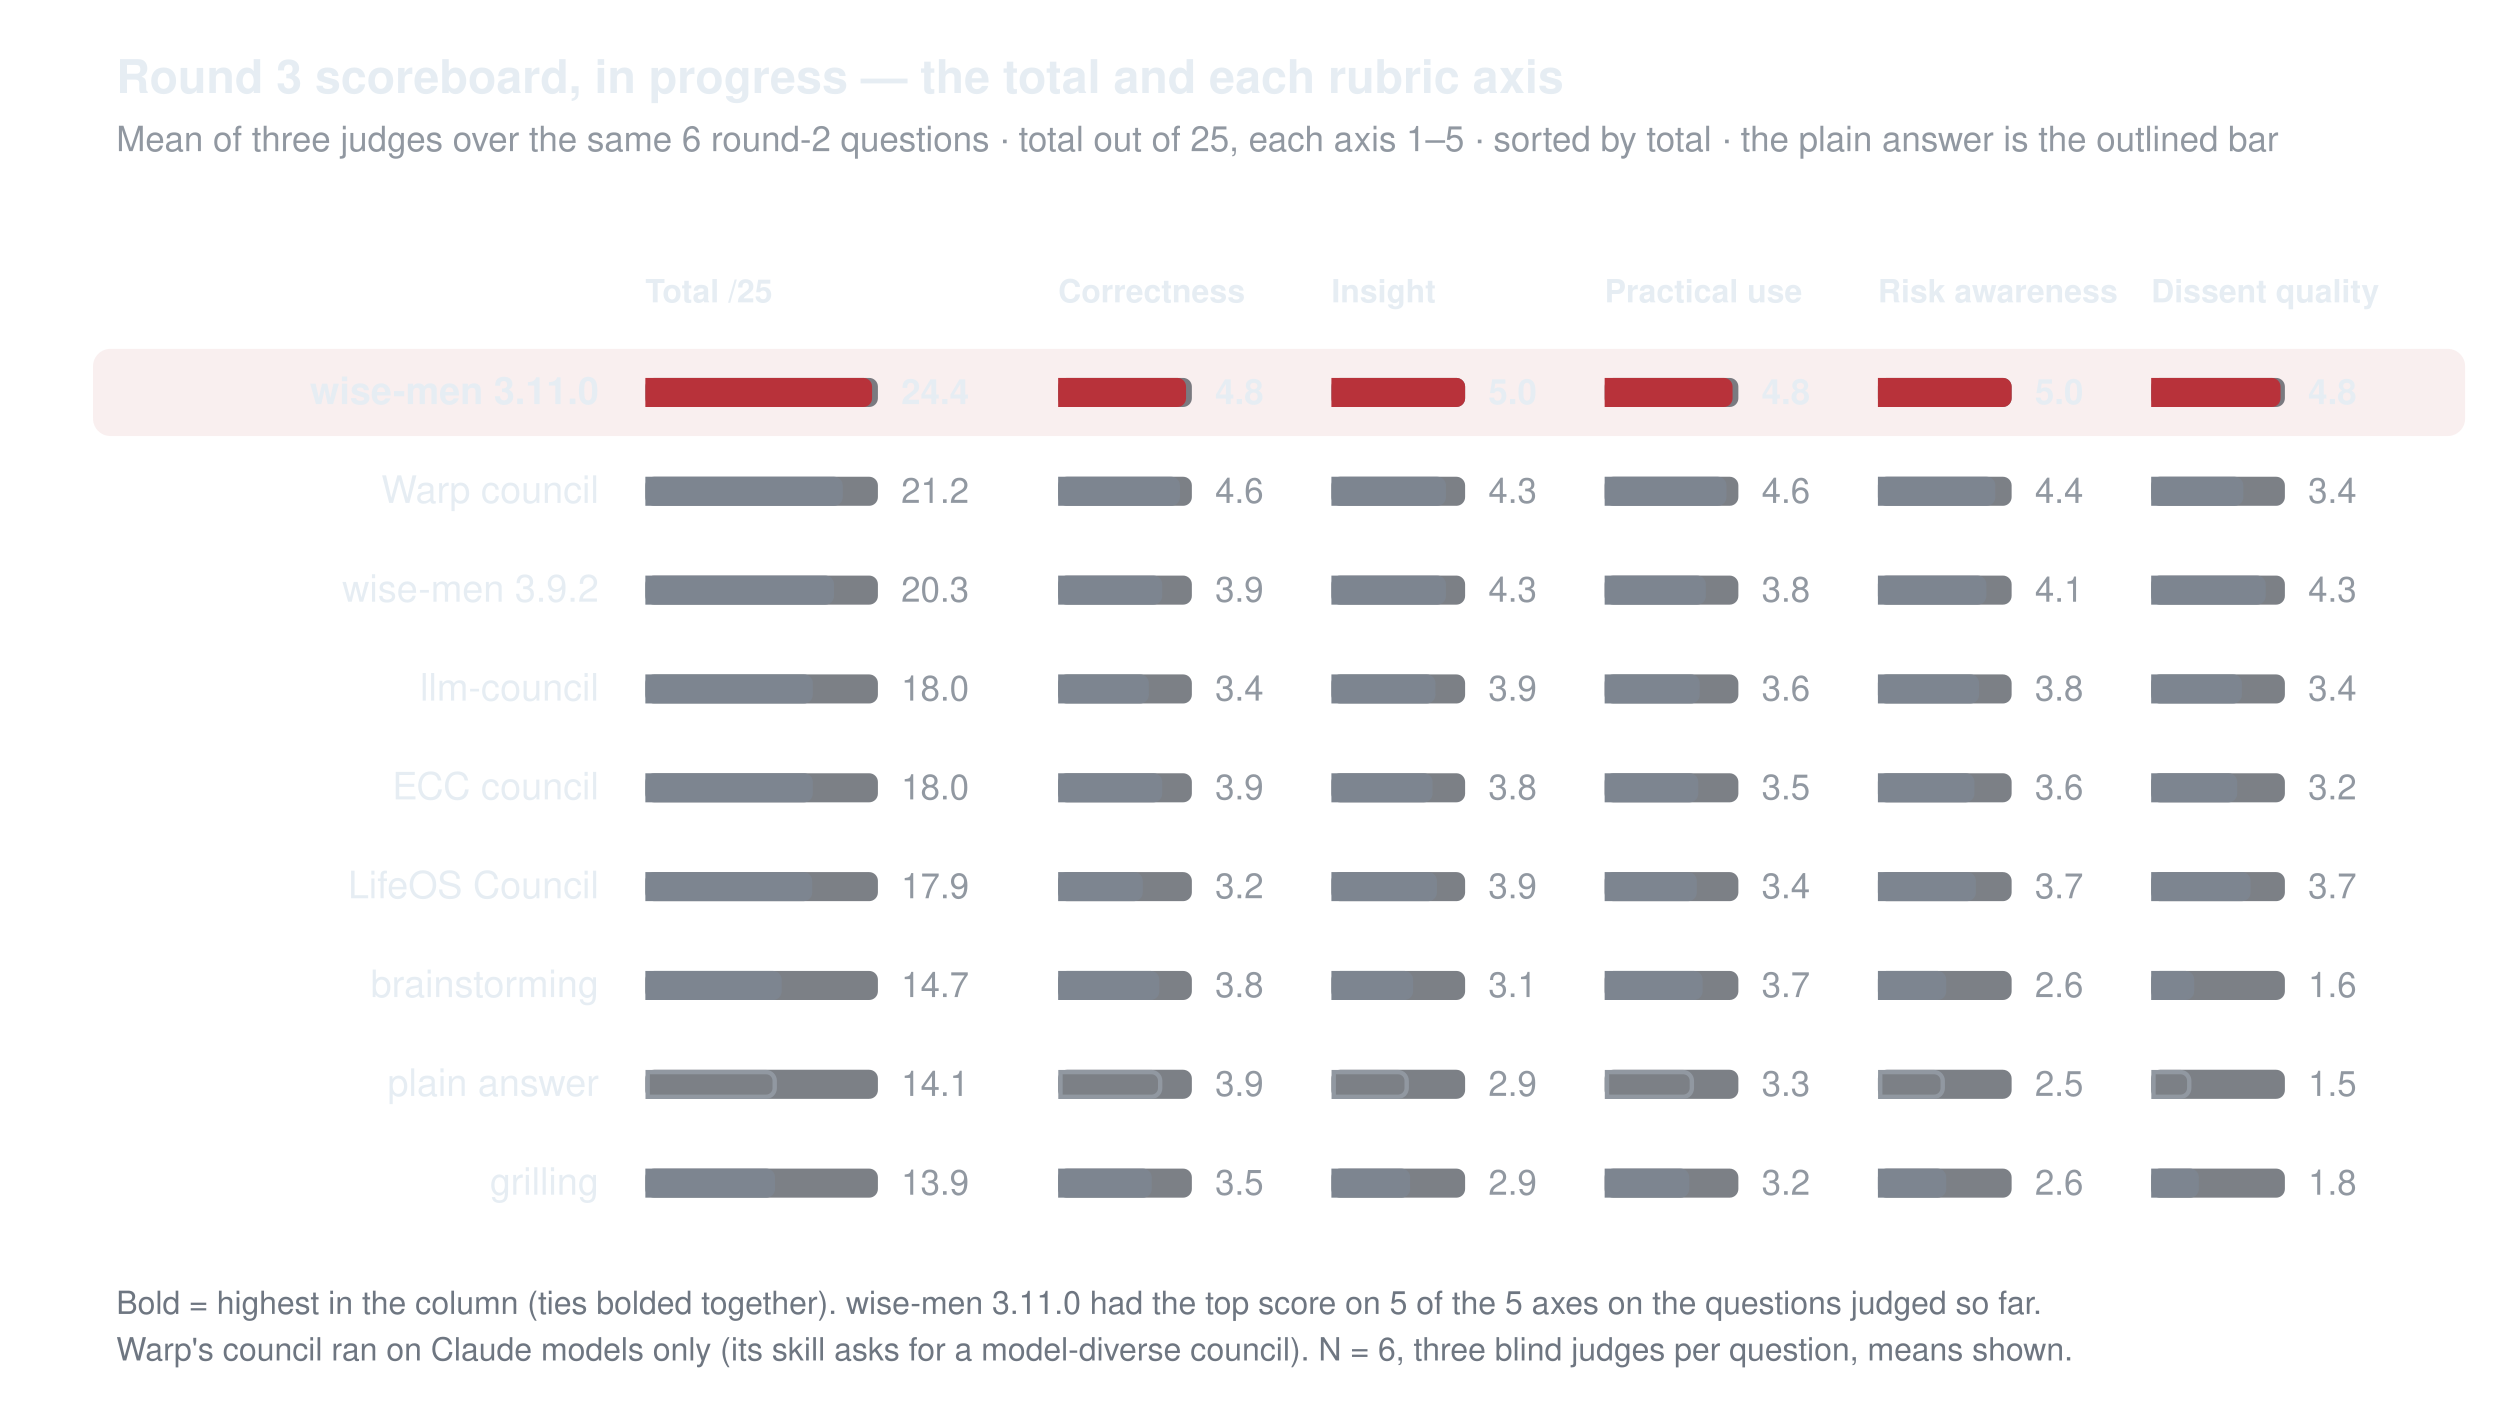
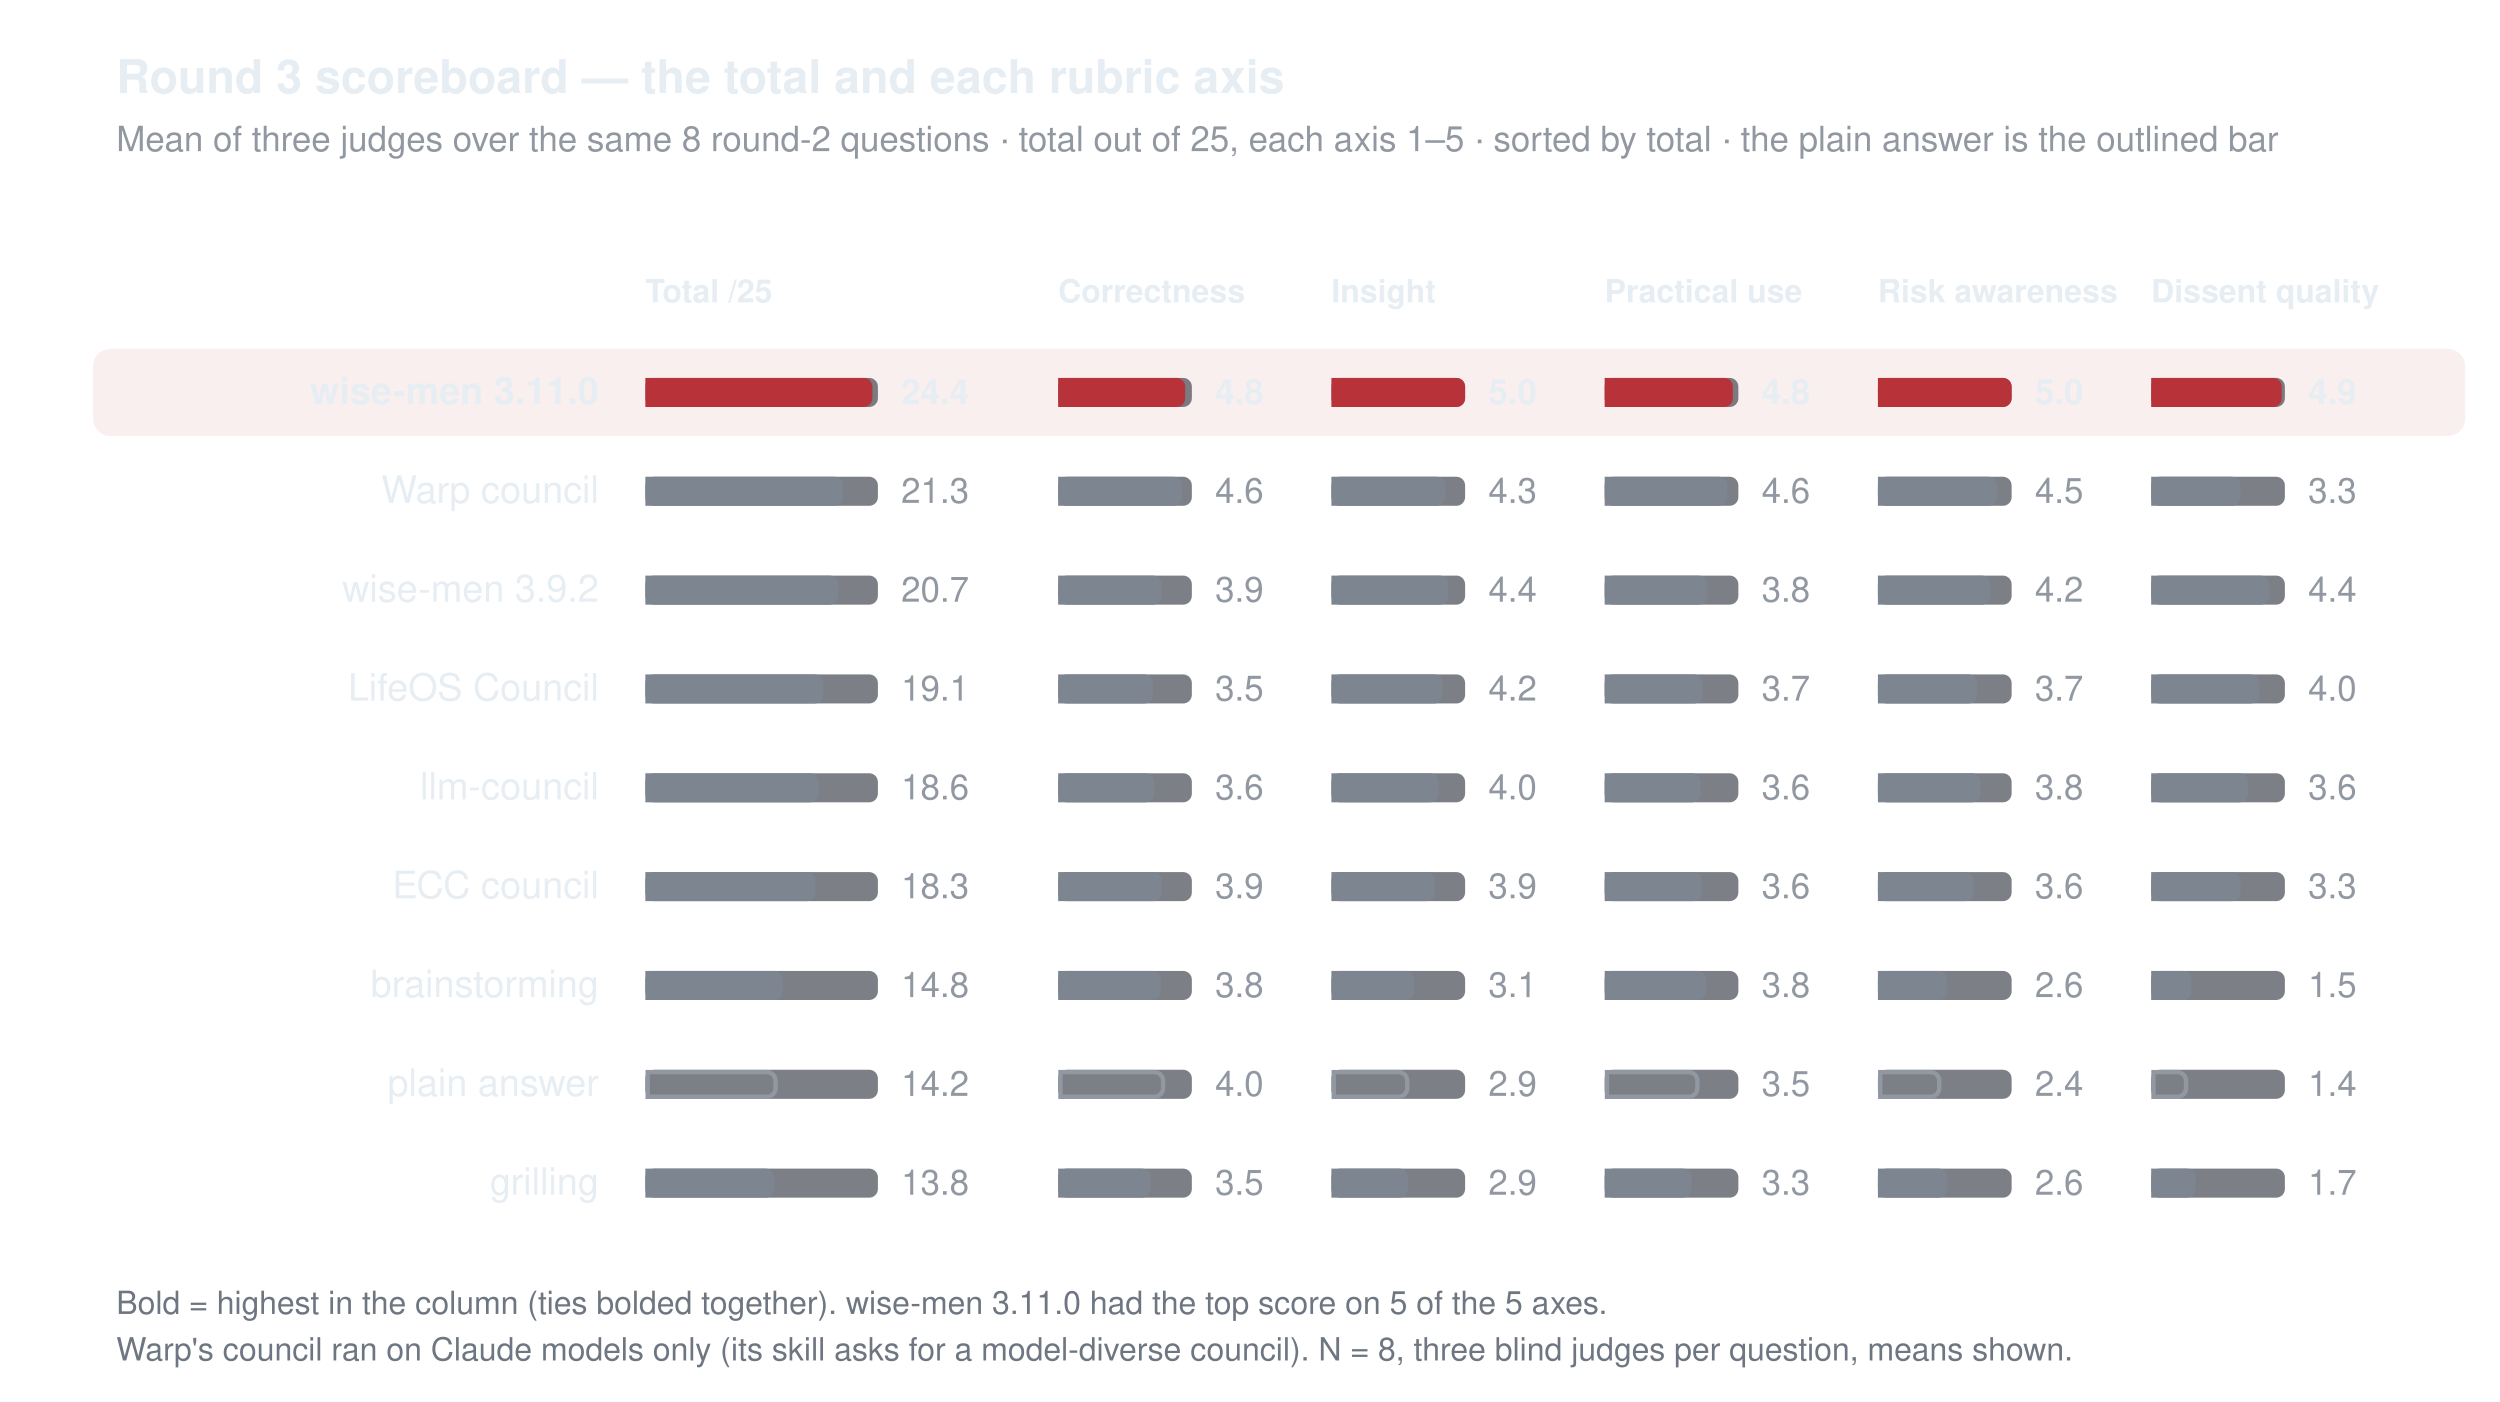
<svg xmlns="http://www.w3.org/2000/svg" viewBox="0 0 860 482" width="860" font-family="-apple-system, BlinkMacSystemFont, 'Segoe UI', Helvetica, Arial, sans-serif">
-   <text x="40" y="32" font-size="16" font-weight="600" fill="#e6edf3" text-anchor="start">Round 3 scoreboard, in progress — the total and each rubric axis</text>
-   <text x="40" y="52" font-size="12" font-weight="400" fill="#9198a1" text-anchor="start">Mean of three judges over the same 6 round-2 questions · total out of 25, each axis 1–5 · sorted by total · the plain answer is the outlined bar</text>
+   <text x="40" y="32" font-size="16" font-weight="600" fill="#e6edf3" text-anchor="start">Round 3 scoreboard — the total and each rubric axis</text>
+   <text x="40" y="52" font-size="12" font-weight="400" fill="#9198a1" text-anchor="start">Mean of three judges over the same 8 round-2 questions · total out of 25, each axis 1–5 · sorted by total · the plain answer is the outlined bar</text>
  <text x="222" y="104" font-size="11" font-weight="600" fill="#e6edf3" text-anchor="start">Total /25</text>
  <text x="364" y="104" font-size="11" font-weight="600" fill="#e6edf3" text-anchor="start">Correctness</text>
  <text x="458" y="104" font-size="11" font-weight="600" fill="#e6edf3" text-anchor="start">Insight</text>
  <text x="552" y="104" font-size="11" font-weight="600" fill="#e6edf3" text-anchor="start">Practical use</text>
  <text x="646" y="104" font-size="11" font-weight="600" fill="#e6edf3" text-anchor="start">Risk awareness</text>
  <text x="740" y="104" font-size="11" font-weight="600" fill="#e6edf3" text-anchor="start">Dissent quality</text>
  <rect x="32" y="120" width="816" height="30" rx="6" fill="#b8323a" fill-opacity="0.08" />
  <text x="206" y="139" font-size="13" font-weight="700" fill="#e6edf3" text-anchor="end">wise-men 3.11.0</text>
  <rect x="222" y="130" width="80" height="10" rx="3" fill="#262c36" fill-opacity="0.6" />
-   <path d="M222,130h75a3,3 0 0 1 3,3v4a3,3 0 0 1 -3,3h-75z" fill="#b8323a" />
+   <path d="M222,130h75.1a3,3 0 0 1 3,3v4a3,3 0 0 1 -3,3h-75.1z" fill="#b8323a" />
  <text x="310" y="139" font-size="12" font-weight="700" fill="#e6edf3" text-anchor="start">24.4</text>
  <rect x="364" y="130" width="46" height="10" rx="3" fill="#262c36" fill-opacity="0.6" />
-   <path d="M364,130h41a3,3 0 0 1 3,3v4a3,3 0 0 1 -3,3h-41z" fill="#b8323a" />
+   <path d="M364,130h40.7a3,3 0 0 1 3,3v4a3,3 0 0 1 -3,3h-40.7z" fill="#b8323a" />
  <text x="418" y="139" font-size="12" font-weight="700" fill="#e6edf3" text-anchor="start">4.8</text>
  <rect x="458" y="130" width="46" height="10" rx="3" fill="#262c36" fill-opacity="0.6" />
  <path d="M458,130h43a3,3 0 0 1 3,3v4a3,3 0 0 1 -3,3h-43z" fill="#b8323a" />
  <text x="512" y="139" font-size="12" font-weight="700" fill="#e6edf3" text-anchor="start">5.0</text>
  <rect x="552" y="130" width="46" height="10" rx="3" fill="#262c36" fill-opacity="0.6" />
-   <path d="M552,130h41a3,3 0 0 1 3,3v4a3,3 0 0 1 -3,3h-41z" fill="#b8323a" />
+   <path d="M552,130h41.1a3,3 0 0 1 3,3v4a3,3 0 0 1 -3,3h-41.1z" fill="#b8323a" />
  <text x="606" y="139" font-size="12" font-weight="700" fill="#e6edf3" text-anchor="start">4.8</text>
  <rect x="646" y="130" width="46" height="10" rx="3" fill="#262c36" fill-opacity="0.6" />
  <path d="M646,130h43a3,3 0 0 1 3,3v4a3,3 0 0 1 -3,3h-43z" fill="#b8323a" />
  <text x="700" y="139" font-size="12" font-weight="700" fill="#e6edf3" text-anchor="start">5.0</text>
  <rect x="740" y="130" width="46" height="10" rx="3" fill="#262c36" fill-opacity="0.6" />
-   <path d="M740,130h41.5a3,3 0 0 1 3,3v4a3,3 0 0 1 -3,3h-41.5z" fill="#b8323a" />
-   <text x="794" y="139" font-size="12" font-weight="700" fill="#e6edf3" text-anchor="start">4.8</text>
+   <path d="M740,130h41.9a3,3 0 0 1 3,3v4a3,3 0 0 1 -3,3h-41.9z" fill="#b8323a" />
+   <text x="794" y="139" font-size="12" font-weight="700" fill="#e6edf3" text-anchor="start">4.9</text>
  <text x="206" y="173" font-size="13" font-weight="500" fill="#e6edf3" text-anchor="end">Warp council</text>
  <rect x="222" y="164" width="80" height="10" rx="3" fill="#262c36" fill-opacity="0.6" />
-   <path d="M222,164h64.9a3,3 0 0 1 3,3v4a3,3 0 0 1 -3,3h-64.9z" fill="#7d8590" />
-   <text x="310" y="173" font-size="12" font-weight="400" fill="#9198a1" text-anchor="start">21.2</text>
+   <path d="M222,164h65a3,3 0 0 1 3,3v4a3,3 0 0 1 -3,3h-65z" fill="#7d8590" />
+   <text x="310" y="173" font-size="12" font-weight="400" fill="#9198a1" text-anchor="start">21.3</text>
  <rect x="364" y="164" width="46" height="10" rx="3" fill="#262c36" fill-opacity="0.6" />
-   <path d="M364,164h38.9a3,3 0 0 1 3,3v4a3,3 0 0 1 -3,3h-38.9z" fill="#7d8590" />
+   <path d="M364,164h39.6a3,3 0 0 1 3,3v4a3,3 0 0 1 -3,3h-39.6z" fill="#7d8590" />
  <text x="418" y="173" font-size="12" font-weight="400" fill="#9198a1" text-anchor="start">4.6</text>
  <rect x="458" y="164" width="46" height="10" rx="3" fill="#262c36" fill-opacity="0.6" />
-   <path d="M458,164h36.4a3,3 0 0 1 3,3v4a3,3 0 0 1 -3,3h-36.4z" fill="#7d8590" />
+   <path d="M458,164h36.1a3,3 0 0 1 3,3v4a3,3 0 0 1 -3,3h-36.1z" fill="#7d8590" />
  <text x="512" y="173" font-size="12" font-weight="400" fill="#9198a1" text-anchor="start">4.3</text>
  <rect x="552" y="164" width="46" height="10" rx="3" fill="#262c36" fill-opacity="0.6" />
-   <path d="M552,164h38.9a3,3 0 0 1 3,3v4a3,3 0 0 1 -3,3h-38.9z" fill="#7d8590" />
+   <path d="M552,164h39.2a3,3 0 0 1 3,3v4a3,3 0 0 1 -3,3h-39.2z" fill="#7d8590" />
  <text x="606" y="173" font-size="12" font-weight="400" fill="#9198a1" text-anchor="start">4.6</text>
  <rect x="646" y="164" width="46" height="10" rx="3" fill="#262c36" fill-opacity="0.6" />
-   <path d="M646,164h37.4a3,3 0 0 1 3,3v4a3,3 0 0 1 -3,3h-37.4z" fill="#7d8590" />
-   <text x="700" y="173" font-size="12" font-weight="400" fill="#9198a1" text-anchor="start">4.4</text>
+   <path d="M646,164h38a3,3 0 0 1 3,3v4a3,3 0 0 1 -3,3h-38z" fill="#7d8590" />
+   <text x="700" y="173" font-size="12" font-weight="400" fill="#9198a1" text-anchor="start">4.5</text>
  <rect x="740" y="164" width="46" height="10" rx="3" fill="#262c36" fill-opacity="0.6" />
-   <path d="M740,164h28.7a3,3 0 0 1 3,3v4a3,3 0 0 1 -3,3h-28.7z" fill="#7d8590" />
-   <text x="794" y="173" font-size="12" font-weight="400" fill="#9198a1" text-anchor="start">3.4</text>
+   <path d="M740,164h27.7a3,3 0 0 1 3,3v4a3,3 0 0 1 -3,3h-27.7z" fill="#7d8590" />
+   <text x="794" y="173" font-size="12" font-weight="400" fill="#9198a1" text-anchor="start">3.3</text>
  <text x="206" y="207" font-size="13" font-weight="500" fill="#e6edf3" text-anchor="end">wise-men 3.9.2</text>
  <rect x="222" y="198" width="80" height="10" rx="3" fill="#262c36" fill-opacity="0.6" />
-   <path d="M222,198h61.9a3,3 0 0 1 3,3v4a3,3 0 0 1 -3,3h-61.9z" fill="#7d8590" />
-   <text x="310" y="207" font-size="12" font-weight="400" fill="#9198a1" text-anchor="start">20.3</text>
+   <path d="M222,198h63.3a3,3 0 0 1 3,3v4a3,3 0 0 1 -3,3h-63.3z" fill="#7d8590" />
+   <text x="310" y="207" font-size="12" font-weight="400" fill="#9198a1" text-anchor="start">20.7</text>
  <rect x="364" y="198" width="46" height="10" rx="3" fill="#262c36" fill-opacity="0.6" />
-   <path d="M364,198h32.8a3,3 0 0 1 3,3v4a3,3 0 0 1 -3,3h-32.8z" fill="#7d8590" />
+   <path d="M364,198h32.6a3,3 0 0 1 3,3v4a3,3 0 0 1 -3,3h-32.6z" fill="#7d8590" />
  <text x="418" y="207" font-size="12" font-weight="400" fill="#9198a1" text-anchor="start">3.9</text>
  <rect x="458" y="198" width="46" height="10" rx="3" fill="#262c36" fill-opacity="0.6" />
-   <path d="M458,198h36.4a3,3 0 0 1 3,3v4a3,3 0 0 1 -3,3h-36.4z" fill="#7d8590" />
-   <text x="512" y="207" font-size="12" font-weight="400" fill="#9198a1" text-anchor="start">4.3</text>
+   <path d="M458,198h37.2a3,3 0 0 1 3,3v4a3,3 0 0 1 -3,3h-37.2z" fill="#7d8590" />
+   <text x="512" y="207" font-size="12" font-weight="400" fill="#9198a1" text-anchor="start">4.4</text>
  <rect x="552" y="198" width="46" height="10" rx="3" fill="#262c36" fill-opacity="0.6" />
-   <path d="M552,198h31.8a3,3 0 0 1 3,3v4a3,3 0 0 1 -3,3h-31.8z" fill="#7d8590" />
+   <path d="M552,198h32.3a3,3 0 0 1 3,3v4a3,3 0 0 1 -3,3h-32.3z" fill="#7d8590" />
  <text x="606" y="207" font-size="12" font-weight="400" fill="#9198a1" text-anchor="start">3.8</text>
  <rect x="646" y="198" width="46" height="10" rx="3" fill="#262c36" fill-opacity="0.6" />
-   <path d="M646,198h34.3a3,3 0 0 1 3,3v4a3,3 0 0 1 -3,3h-34.3z" fill="#7d8590" />
-   <text x="700" y="207" font-size="12" font-weight="400" fill="#9198a1" text-anchor="start">4.1</text>
+   <path d="M646,198h35.7a3,3 0 0 1 3,3v4a3,3 0 0 1 -3,3h-35.7z" fill="#7d8590" />
+   <text x="700" y="207" font-size="12" font-weight="400" fill="#9198a1" text-anchor="start">4.2</text>
  <rect x="740" y="198" width="46" height="10" rx="3" fill="#262c36" fill-opacity="0.6" />
-   <path d="M740,198h36.4a3,3 0 0 1 3,3v4a3,3 0 0 1 -3,3h-36.4z" fill="#7d8590" />
-   <text x="794" y="207" font-size="12" font-weight="400" fill="#9198a1" text-anchor="start">4.3</text>
-   <text x="206" y="241" font-size="13" font-weight="500" fill="#e6edf3" text-anchor="end">llm-council</text>
+   <path d="M740,198h37.6a3,3 0 0 1 3,3v4a3,3 0 0 1 -3,3h-37.6z" fill="#7d8590" />
+   <text x="794" y="207" font-size="12" font-weight="400" fill="#9198a1" text-anchor="start">4.4</text>
+   <text x="206" y="241" font-size="13" font-weight="500" fill="#e6edf3" text-anchor="end">LifeOS Council</text>
  <rect x="222" y="232" width="80" height="10" rx="3" fill="#262c36" fill-opacity="0.6" />
-   <path d="M222,232h54.6a3,3 0 0 1 3,3v4a3,3 0 0 1 -3,3h-54.6z" fill="#7d8590" />
-   <text x="310" y="241" font-size="12" font-weight="400" fill="#9198a1" text-anchor="start">18.0</text>
+   <path d="M222,232h58.2a3,3 0 0 1 3,3v4a3,3 0 0 1 -3,3h-58.2z" fill="#7d8590" />
+   <text x="310" y="241" font-size="12" font-weight="400" fill="#9198a1" text-anchor="start">19.1</text>
  <rect x="364" y="232" width="46" height="10" rx="3" fill="#262c36" fill-opacity="0.6" />
-   <path d="M364,232h28.2a3,3 0 0 1 3,3v4a3,3 0 0 1 -3,3h-28.2z" fill="#7d8590" />
-   <text x="418" y="241" font-size="12" font-weight="400" fill="#9198a1" text-anchor="start">3.4</text>
+   <path d="M364,232h29.6a3,3 0 0 1 3,3v4a3,3 0 0 1 -3,3h-29.6z" fill="#7d8590" />
+   <text x="418" y="241" font-size="12" font-weight="400" fill="#9198a1" text-anchor="start">3.5</text>
  <rect x="458" y="232" width="46" height="10" rx="3" fill="#262c36" fill-opacity="0.6" />
-   <path d="M458,232h32.8a3,3 0 0 1 3,3v4a3,3 0 0 1 -3,3h-32.8z" fill="#7d8590" />
-   <text x="512" y="241" font-size="12" font-weight="400" fill="#9198a1" text-anchor="start">3.9</text>
+   <path d="M458,232h35.3a3,3 0 0 1 3,3v4a3,3 0 0 1 -3,3h-35.3z" fill="#7d8590" />
+   <text x="512" y="241" font-size="12" font-weight="400" fill="#9198a1" text-anchor="start">4.2</text>
  <rect x="552" y="232" width="46" height="10" rx="3" fill="#262c36" fill-opacity="0.6" />
-   <path d="M552,232h29.7a3,3 0 0 1 3,3v4a3,3 0 0 1 -3,3h-29.7z" fill="#7d8590" />
-   <text x="606" y="241" font-size="12" font-weight="400" fill="#9198a1" text-anchor="start">3.6</text>
+   <path d="M552,232h30.7a3,3 0 0 1 3,3v4a3,3 0 0 1 -3,3h-30.7z" fill="#7d8590" />
+   <text x="606" y="241" font-size="12" font-weight="400" fill="#9198a1" text-anchor="start">3.7</text>
  <rect x="646" y="232" width="46" height="10" rx="3" fill="#262c36" fill-opacity="0.6" />
-   <path d="M646,232h31.8a3,3 0 0 1 3,3v4a3,3 0 0 1 -3,3h-31.8z" fill="#7d8590" />
-   <text x="700" y="241" font-size="12" font-weight="400" fill="#9198a1" text-anchor="start">3.8</text>
+   <path d="M646,232h31.1a3,3 0 0 1 3,3v4a3,3 0 0 1 -3,3h-31.1z" fill="#7d8590" />
+   <text x="700" y="241" font-size="12" font-weight="400" fill="#9198a1" text-anchor="start">3.7</text>
  <rect x="740" y="232" width="46" height="10" rx="3" fill="#262c36" fill-opacity="0.6" />
-   <path d="M740,232h28.2a3,3 0 0 1 3,3v4a3,3 0 0 1 -3,3h-28.2z" fill="#7d8590" />
-   <text x="794" y="241" font-size="12" font-weight="400" fill="#9198a1" text-anchor="start">3.4</text>
-   <text x="206" y="275" font-size="13" font-weight="500" fill="#e6edf3" text-anchor="end">ECC council</text>
+   <path d="M740,232h34.2a3,3 0 0 1 3,3v4a3,3 0 0 1 -3,3h-34.2z" fill="#7d8590" />
+   <text x="794" y="241" font-size="12" font-weight="400" fill="#9198a1" text-anchor="start">4.0</text>
+   <text x="206" y="275" font-size="13" font-weight="500" fill="#e6edf3" text-anchor="end">llm-council</text>
  <rect x="222" y="266" width="80" height="10" rx="3" fill="#262c36" fill-opacity="0.6" />
-   <path d="M222,266h54.6a3,3 0 0 1 3,3v4a3,3 0 0 1 -3,3h-54.6z" fill="#7d8590" />
-   <text x="310" y="275" font-size="12" font-weight="400" fill="#9198a1" text-anchor="start">18.0</text>
+   <path d="M222,266h56.6a3,3 0 0 1 3,3v4a3,3 0 0 1 -3,3h-56.6z" fill="#7d8590" />
+   <text x="310" y="275" font-size="12" font-weight="400" fill="#9198a1" text-anchor="start">18.6</text>
  <rect x="364" y="266" width="46" height="10" rx="3" fill="#262c36" fill-opacity="0.6" />
-   <path d="M364,266h32.8a3,3 0 0 1 3,3v4a3,3 0 0 1 -3,3h-32.8z" fill="#7d8590" />
-   <text x="418" y="275" font-size="12" font-weight="400" fill="#9198a1" text-anchor="start">3.9</text>
+   <path d="M364,266h30a3,3 0 0 1 3,3v4a3,3 0 0 1 -3,3h-30z" fill="#7d8590" />
+   <text x="418" y="275" font-size="12" font-weight="400" fill="#9198a1" text-anchor="start">3.6</text>
  <rect x="458" y="266" width="46" height="10" rx="3" fill="#262c36" fill-opacity="0.6" />
-   <path d="M458,266h31.8a3,3 0 0 1 3,3v4a3,3 0 0 1 -3,3h-31.8z" fill="#7d8590" />
-   <text x="512" y="275" font-size="12" font-weight="400" fill="#9198a1" text-anchor="start">3.8</text>
+   <path d="M458,266h33.8a3,3 0 0 1 3,3v4a3,3 0 0 1 -3,3h-33.8z" fill="#7d8590" />
+   <text x="512" y="275" font-size="12" font-weight="400" fill="#9198a1" text-anchor="start">4.0</text>
  <rect x="552" y="266" width="46" height="10" rx="3" fill="#262c36" fill-opacity="0.6" />
-   <path d="M552,266h29.2a3,3 0 0 1 3,3v4a3,3 0 0 1 -3,3h-29.2z" fill="#7d8590" />
-   <text x="606" y="275" font-size="12" font-weight="400" fill="#9198a1" text-anchor="start">3.5</text>
+   <path d="M552,266h30a3,3 0 0 1 3,3v4a3,3 0 0 1 -3,3h-30z" fill="#7d8590" />
+   <text x="606" y="275" font-size="12" font-weight="400" fill="#9198a1" text-anchor="start">3.6</text>
  <rect x="646" y="266" width="46" height="10" rx="3" fill="#262c36" fill-opacity="0.6" />
-   <path d="M646,266h30.2a3,3 0 0 1 3,3v4a3,3 0 0 1 -3,3h-30.2z" fill="#7d8590" />
-   <text x="700" y="275" font-size="12" font-weight="400" fill="#9198a1" text-anchor="start">3.6</text>
+   <path d="M646,266h32.3a3,3 0 0 1 3,3v4a3,3 0 0 1 -3,3h-32.3z" fill="#7d8590" />
+   <text x="700" y="275" font-size="12" font-weight="400" fill="#9198a1" text-anchor="start">3.8</text>
  <rect x="740" y="266" width="46" height="10" rx="3" fill="#262c36" fill-opacity="0.6" />
-   <path d="M740,266h26.6a3,3 0 0 1 3,3v4a3,3 0 0 1 -3,3h-26.6z" fill="#7d8590" />
-   <text x="794" y="275" font-size="12" font-weight="400" fill="#9198a1" text-anchor="start">3.2</text>
-   <text x="206" y="309" font-size="13" font-weight="500" fill="#e6edf3" text-anchor="end">LifeOS Council</text>
+   <path d="M740,266h30.4a3,3 0 0 1 3,3v4a3,3 0 0 1 -3,3h-30.4z" fill="#7d8590" />
+   <text x="794" y="275" font-size="12" font-weight="400" fill="#9198a1" text-anchor="start">3.6</text>
+   <text x="206" y="309" font-size="13" font-weight="500" fill="#e6edf3" text-anchor="end">ECC council</text>
  <rect x="222" y="300" width="80" height="10" rx="3" fill="#262c36" fill-opacity="0.6" />
-   <path d="M222,300h54.4a3,3 0 0 1 3,3v4a3,3 0 0 1 -3,3h-54.4z" fill="#7d8590" />
-   <text x="310" y="309" font-size="12" font-weight="400" fill="#9198a1" text-anchor="start">17.9</text>
+   <path d="M222,300h55.5a3,3 0 0 1 3,3v4a3,3 0 0 1 -3,3h-55.5z" fill="#7d8590" />
+   <text x="310" y="309" font-size="12" font-weight="400" fill="#9198a1" text-anchor="start">18.3</text>
  <rect x="364" y="300" width="46" height="10" rx="3" fill="#262c36" fill-opacity="0.6" />
-   <path d="M364,300h26.1a3,3 0 0 1 3,3v4a3,3 0 0 1 -3,3h-26.1z" fill="#7d8590" />
-   <text x="418" y="309" font-size="12" font-weight="400" fill="#9198a1" text-anchor="start">3.2</text>
+   <path d="M364,300h32.6a3,3 0 0 1 3,3v4a3,3 0 0 1 -3,3h-32.6z" fill="#7d8590" />
+   <text x="418" y="309" font-size="12" font-weight="400" fill="#9198a1" text-anchor="start">3.9</text>
  <rect x="458" y="300" width="46" height="10" rx="3" fill="#262c36" fill-opacity="0.6" />
-   <path d="M458,300h33.3a3,3 0 0 1 3,3v4a3,3 0 0 1 -3,3h-33.3z" fill="#7d8590" />
+   <path d="M458,300h32.6a3,3 0 0 1 3,3v4a3,3 0 0 1 -3,3h-32.6z" fill="#7d8590" />
  <text x="512" y="309" font-size="12" font-weight="400" fill="#9198a1" text-anchor="start">3.9</text>
  <rect x="552" y="300" width="46" height="10" rx="3" fill="#262c36" fill-opacity="0.6" />
-   <path d="M552,300h28.7a3,3 0 0 1 3,3v4a3,3 0 0 1 -3,3h-28.7z" fill="#7d8590" />
-   <text x="606" y="309" font-size="12" font-weight="400" fill="#9198a1" text-anchor="start">3.4</text>
+   <path d="M552,300h30.4a3,3 0 0 1 3,3v4a3,3 0 0 1 -3,3h-30.4z" fill="#7d8590" />
+   <text x="606" y="309" font-size="12" font-weight="400" fill="#9198a1" text-anchor="start">3.6</text>
  <rect x="646" y="300" width="46" height="10" rx="3" fill="#262c36" fill-opacity="0.6" />
-   <path d="M646,300h30.7a3,3 0 0 1 3,3v4a3,3 0 0 1 -3,3h-30.7z" fill="#7d8590" />
-   <text x="700" y="309" font-size="12" font-weight="400" fill="#9198a1" text-anchor="start">3.7</text>
+   <path d="M646,300h30a3,3 0 0 1 3,3v4a3,3 0 0 1 -3,3h-30z" fill="#7d8590" />
+   <text x="700" y="309" font-size="12" font-weight="400" fill="#9198a1" text-anchor="start">3.6</text>
  <rect x="740" y="300" width="46" height="10" rx="3" fill="#262c36" fill-opacity="0.6" />
-   <path d="M740,300h31.2a3,3 0 0 1 3,3v4a3,3 0 0 1 -3,3h-31.2z" fill="#7d8590" />
-   <text x="794" y="309" font-size="12" font-weight="400" fill="#9198a1" text-anchor="start">3.7</text>
+   <path d="M740,300h27.7a3,3 0 0 1 3,3v4a3,3 0 0 1 -3,3h-27.7z" fill="#7d8590" />
+   <text x="794" y="309" font-size="12" font-weight="400" fill="#9198a1" text-anchor="start">3.3</text>
  <text x="206" y="343" font-size="13" font-weight="500" fill="#e6edf3" text-anchor="end">brainstorming</text>
  <rect x="222" y="334" width="80" height="10" rx="3" fill="#262c36" fill-opacity="0.6" />
-   <path d="M222,334h43.9a3,3 0 0 1 3,3v4a3,3 0 0 1 -3,3h-43.9z" fill="#7d8590" />
-   <text x="310" y="343" font-size="12" font-weight="400" fill="#9198a1" text-anchor="start">14.7</text>
+   <path d="M222,334h44.3a3,3 0 0 1 3,3v4a3,3 0 0 1 -3,3h-44.3z" fill="#7d8590" />
+   <text x="310" y="343" font-size="12" font-weight="400" fill="#9198a1" text-anchor="start">14.8</text>
  <rect x="364" y="334" width="46" height="10" rx="3" fill="#262c36" fill-opacity="0.6" />
-   <path d="M364,334h31.8a3,3 0 0 1 3,3v4a3,3 0 0 1 -3,3h-31.8z" fill="#7d8590" />
+   <path d="M364,334h32.3a3,3 0 0 1 3,3v4a3,3 0 0 1 -3,3h-32.3z" fill="#7d8590" />
  <text x="418" y="343" font-size="12" font-weight="400" fill="#9198a1" text-anchor="start">3.8</text>
  <rect x="458" y="334" width="46" height="10" rx="3" fill="#262c36" fill-opacity="0.6" />
-   <path d="M458,334h25.1a3,3 0 0 1 3,3v4a3,3 0 0 1 -3,3h-25.1z" fill="#7d8590" />
+   <path d="M458,334h25.4a3,3 0 0 1 3,3v4a3,3 0 0 1 -3,3h-25.4z" fill="#7d8590" />
  <text x="512" y="343" font-size="12" font-weight="400" fill="#9198a1" text-anchor="start">3.1</text>
  <rect x="552" y="334" width="46" height="10" rx="3" fill="#262c36" fill-opacity="0.6" />
-   <path d="M552,334h30.7a3,3 0 0 1 3,3v4a3,3 0 0 1 -3,3h-30.7z" fill="#7d8590" />
-   <text x="606" y="343" font-size="12" font-weight="400" fill="#9198a1" text-anchor="start">3.7</text>
+   <path d="M552,334h31.9a3,3 0 0 1 3,3v4a3,3 0 0 1 -3,3h-31.9z" fill="#7d8590" />
+   <text x="606" y="343" font-size="12" font-weight="400" fill="#9198a1" text-anchor="start">3.8</text>
  <rect x="646" y="334" width="46" height="10" rx="3" fill="#262c36" fill-opacity="0.6" />
-   <path d="M646,334h20.5a3,3 0 0 1 3,3v4a3,3 0 0 1 -3,3h-20.5z" fill="#7d8590" />
+   <path d="M646,334h20.8a3,3 0 0 1 3,3v4a3,3 0 0 1 -3,3h-20.8z" fill="#7d8590" />
  <text x="700" y="343" font-size="12" font-weight="400" fill="#9198a1" text-anchor="start">2.6</text>
  <rect x="740" y="334" width="46" height="10" rx="3" fill="#262c36" fill-opacity="0.6" />
-   <path d="M740,334h11.8a3,3 0 0 1 3,3v4a3,3 0 0 1 -3,3h-11.8z" fill="#7d8590" />
-   <text x="794" y="343" font-size="12" font-weight="400" fill="#9198a1" text-anchor="start">1.6</text>
+   <path d="M740,334h10.8a3,3 0 0 1 3,3v4a3,3 0 0 1 -3,3h-10.8z" fill="#7d8590" />
+   <text x="794" y="343" font-size="12" font-weight="400" fill="#9198a1" text-anchor="start">1.5</text>
  <text x="206" y="377" font-size="13" font-weight="500" fill="#e6edf3" text-anchor="end">plain answer</text>
  <rect x="222" y="368" width="80" height="10" rx="3" fill="#262c36" fill-opacity="0.6" />
-   <path d="M222.8,368.8h40.7a3,3 0 0 1 3,3v2.5a3,3 0 0 1 -3,3h-40.7z" fill="none" stroke="#9198a1" stroke-width="1.5" />
-   <text x="310" y="377" font-size="12" font-weight="400" fill="#9198a1" text-anchor="start">14.1</text>
+   <path d="M222.8,368.8h41a3,3 0 0 1 3,3v2.5a3,3 0 0 1 -3,3h-41z" fill="none" stroke="#9198a1" stroke-width="1.5" />
+   <text x="310" y="377" font-size="12" font-weight="400" fill="#9198a1" text-anchor="start">14.2</text>
  <rect x="364" y="368" width="46" height="10" rx="3" fill="#262c36" fill-opacity="0.6" />
-   <path d="M364.8,368.8h31.3a3,3 0 0 1 3,3v2.5a3,3 0 0 1 -3,3h-31.3z" fill="none" stroke="#9198a1" stroke-width="1.5" />
-   <text x="418" y="377" font-size="12" font-weight="400" fill="#9198a1" text-anchor="start">3.9</text>
+   <path d="M364.8,368.8h32.3a3,3 0 0 1 3,3v2.5a3,3 0 0 1 -3,3h-32.3z" fill="none" stroke="#9198a1" stroke-width="1.5" />
+   <text x="418" y="377" font-size="12" font-weight="400" fill="#9198a1" text-anchor="start">4.0</text>
  <rect x="458" y="368" width="46" height="10" rx="3" fill="#262c36" fill-opacity="0.6" />
-   <path d="M458.8,368.8h22.1a3,3 0 0 1 3,3v2.5a3,3 0 0 1 -3,3h-22.1z" fill="none" stroke="#9198a1" stroke-width="1.5" />
+   <path d="M458.8,368.8h22.3a3,3 0 0 1 3,3v2.5a3,3 0 0 1 -3,3h-22.3z" fill="none" stroke="#9198a1" stroke-width="1.5" />
  <text x="512" y="377" font-size="12" font-weight="400" fill="#9198a1" text-anchor="start">2.9</text>
  <rect x="552" y="368" width="46" height="10" rx="3" fill="#262c36" fill-opacity="0.6" />
-   <path d="M552.8,368.8h26.2a3,3 0 0 1 3,3v2.5a3,3 0 0 1 -3,3h-26.2z" fill="none" stroke="#9198a1" stroke-width="1.5" />
-   <text x="606" y="377" font-size="12" font-weight="400" fill="#9198a1" text-anchor="start">3.3</text>
+   <path d="M552.8,368.8h28.1a3,3 0 0 1 3,3v2.5a3,3 0 0 1 -3,3h-28.1z" fill="none" stroke="#9198a1" stroke-width="1.5" />
+   <text x="606" y="377" font-size="12" font-weight="400" fill="#9198a1" text-anchor="start">3.5</text>
  <rect x="646" y="368" width="46" height="10" rx="3" fill="#262c36" fill-opacity="0.6" />
-   <path d="M646.8,368.8h18.5a3,3 0 0 1 3,3v2.5a3,3 0 0 1 -3,3h-18.5z" fill="none" stroke="#9198a1" stroke-width="1.5" />
-   <text x="700" y="377" font-size="12" font-weight="400" fill="#9198a1" text-anchor="start">2.5</text>
+   <path d="M646.8,368.8h17.3a3,3 0 0 1 3,3v2.5a3,3 0 0 1 -3,3h-17.3z" fill="none" stroke="#9198a1" stroke-width="1.5" />
+   <text x="700" y="377" font-size="12" font-weight="400" fill="#9198a1" text-anchor="start">2.4</text>
  <rect x="740" y="368" width="46" height="10" rx="3" fill="#262c36" fill-opacity="0.6" />
-   <path d="M740.8,368.8h9.3a3,3 0 0 1 3,3v2.5a3,3 0 0 1 -3,3h-9.3z" fill="none" stroke="#9198a1" stroke-width="1.5" />
-   <text x="794" y="377" font-size="12" font-weight="400" fill="#9198a1" text-anchor="start">1.5</text>
+   <path d="M740.8,368.8h8.2a3,3 0 0 1 3,3v2.5a3,3 0 0 1 -3,3h-8.2z" fill="none" stroke="#9198a1" stroke-width="1.5" />
+   <text x="794" y="377" font-size="12" font-weight="400" fill="#9198a1" text-anchor="start">1.4</text>
  <text x="206" y="411" font-size="13" font-weight="500" fill="#e6edf3" text-anchor="end">grilling</text>
  <rect x="222" y="402" width="80" height="10" rx="3" fill="#262c36" fill-opacity="0.6" />
-   <path d="M222,402h41.6a3,3 0 0 1 3,3v4a3,3 0 0 1 -3,3h-41.6z" fill="#7d8590" />
-   <text x="310" y="411" font-size="12" font-weight="400" fill="#9198a1" text-anchor="start">13.9</text>
+   <path d="M222,402h41.3a3,3 0 0 1 3,3v4a3,3 0 0 1 -3,3h-41.3z" fill="#7d8590" />
+   <text x="310" y="411" font-size="12" font-weight="400" fill="#9198a1" text-anchor="start">13.8</text>
  <rect x="364" y="402" width="46" height="10" rx="3" fill="#262c36" fill-opacity="0.6" />
-   <path d="M364,402h29.2a3,3 0 0 1 3,3v4a3,3 0 0 1 -3,3h-29.2z" fill="#7d8590" />
+   <path d="M364,402h28.8a3,3 0 0 1 3,3v4a3,3 0 0 1 -3,3h-28.8z" fill="#7d8590" />
  <text x="418" y="411" font-size="12" font-weight="400" fill="#9198a1" text-anchor="start">3.5</text>
  <rect x="458" y="402" width="46" height="10" rx="3" fill="#262c36" fill-opacity="0.6" />
-   <path d="M458,402h24.1a3,3 0 0 1 3,3v4a3,3 0 0 1 -3,3h-24.1z" fill="#7d8590" />
+   <path d="M458,402h23.4a3,3 0 0 1 3,3v4a3,3 0 0 1 -3,3h-23.4z" fill="#7d8590" />
  <text x="512" y="411" font-size="12" font-weight="400" fill="#9198a1" text-anchor="start">2.9</text>
  <rect x="552" y="402" width="46" height="10" rx="3" fill="#262c36" fill-opacity="0.6" />
-   <path d="M552,402h26.1a3,3 0 0 1 3,3v4a3,3 0 0 1 -3,3h-26.1z" fill="#7d8590" />
-   <text x="606" y="411" font-size="12" font-weight="400" fill="#9198a1" text-anchor="start">3.2</text>
+   <path d="M552,402h26.9a3,3 0 0 1 3,3v4a3,3 0 0 1 -3,3h-26.9z" fill="#7d8590" />
+   <text x="606" y="411" font-size="12" font-weight="400" fill="#9198a1" text-anchor="start">3.3</text>
  <rect x="646" y="402" width="46" height="10" rx="3" fill="#262c36" fill-opacity="0.6" />
-   <path d="M646,402h20.5a3,3 0 0 1 3,3v4a3,3 0 0 1 -3,3h-20.5z" fill="#7d8590" />
+   <path d="M646,402h20.8a3,3 0 0 1 3,3v4a3,3 0 0 1 -3,3h-20.8z" fill="#7d8590" />
  <text x="700" y="411" font-size="12" font-weight="400" fill="#9198a1" text-anchor="start">2.6</text>
  <rect x="740" y="402" width="46" height="10" rx="3" fill="#262c36" fill-opacity="0.6" />
-   <path d="M740,402h13.4a3,3 0 0 1 3,3v4a3,3 0 0 1 -3,3h-13.4z" fill="#7d8590" />
-   <text x="794" y="411" font-size="12" font-weight="400" fill="#9198a1" text-anchor="start">1.8</text>
-   <text x="40" y="452" font-size="11" font-weight="400" fill="#6e7681" text-anchor="start">Bold = highest in the column (ties bolded together). wise-men 3.11.0 had the top score on 5 of the 5 axes on the questions judged so far.</text>
-   <text x="40" y="468" font-size="11" font-weight="400" fill="#6e7681" text-anchor="start">Warp's council ran on Claude models only (its skill asks for a model-diverse council). N = 6, three blind judges per question, means shown.</text>
+   <path d="M740,402h12.3a3,3 0 0 1 3,3v4a3,3 0 0 1 -3,3h-12.3z" fill="#7d8590" />
+   <text x="794" y="411" font-size="12" font-weight="400" fill="#9198a1" text-anchor="start">1.7</text>
+   <text x="40" y="452" font-size="11" font-weight="400" fill="#6e7681" text-anchor="start">Bold = highest in the column (ties bolded together). wise-men 3.11.0 had the top score on 5 of the 5 axes.</text>
+   <text x="40" y="468" font-size="11" font-weight="400" fill="#6e7681" text-anchor="start">Warp's council ran on Claude models only (its skill asks for a model-diverse council). N = 8, three blind judges per question, means shown.</text>
</svg>
